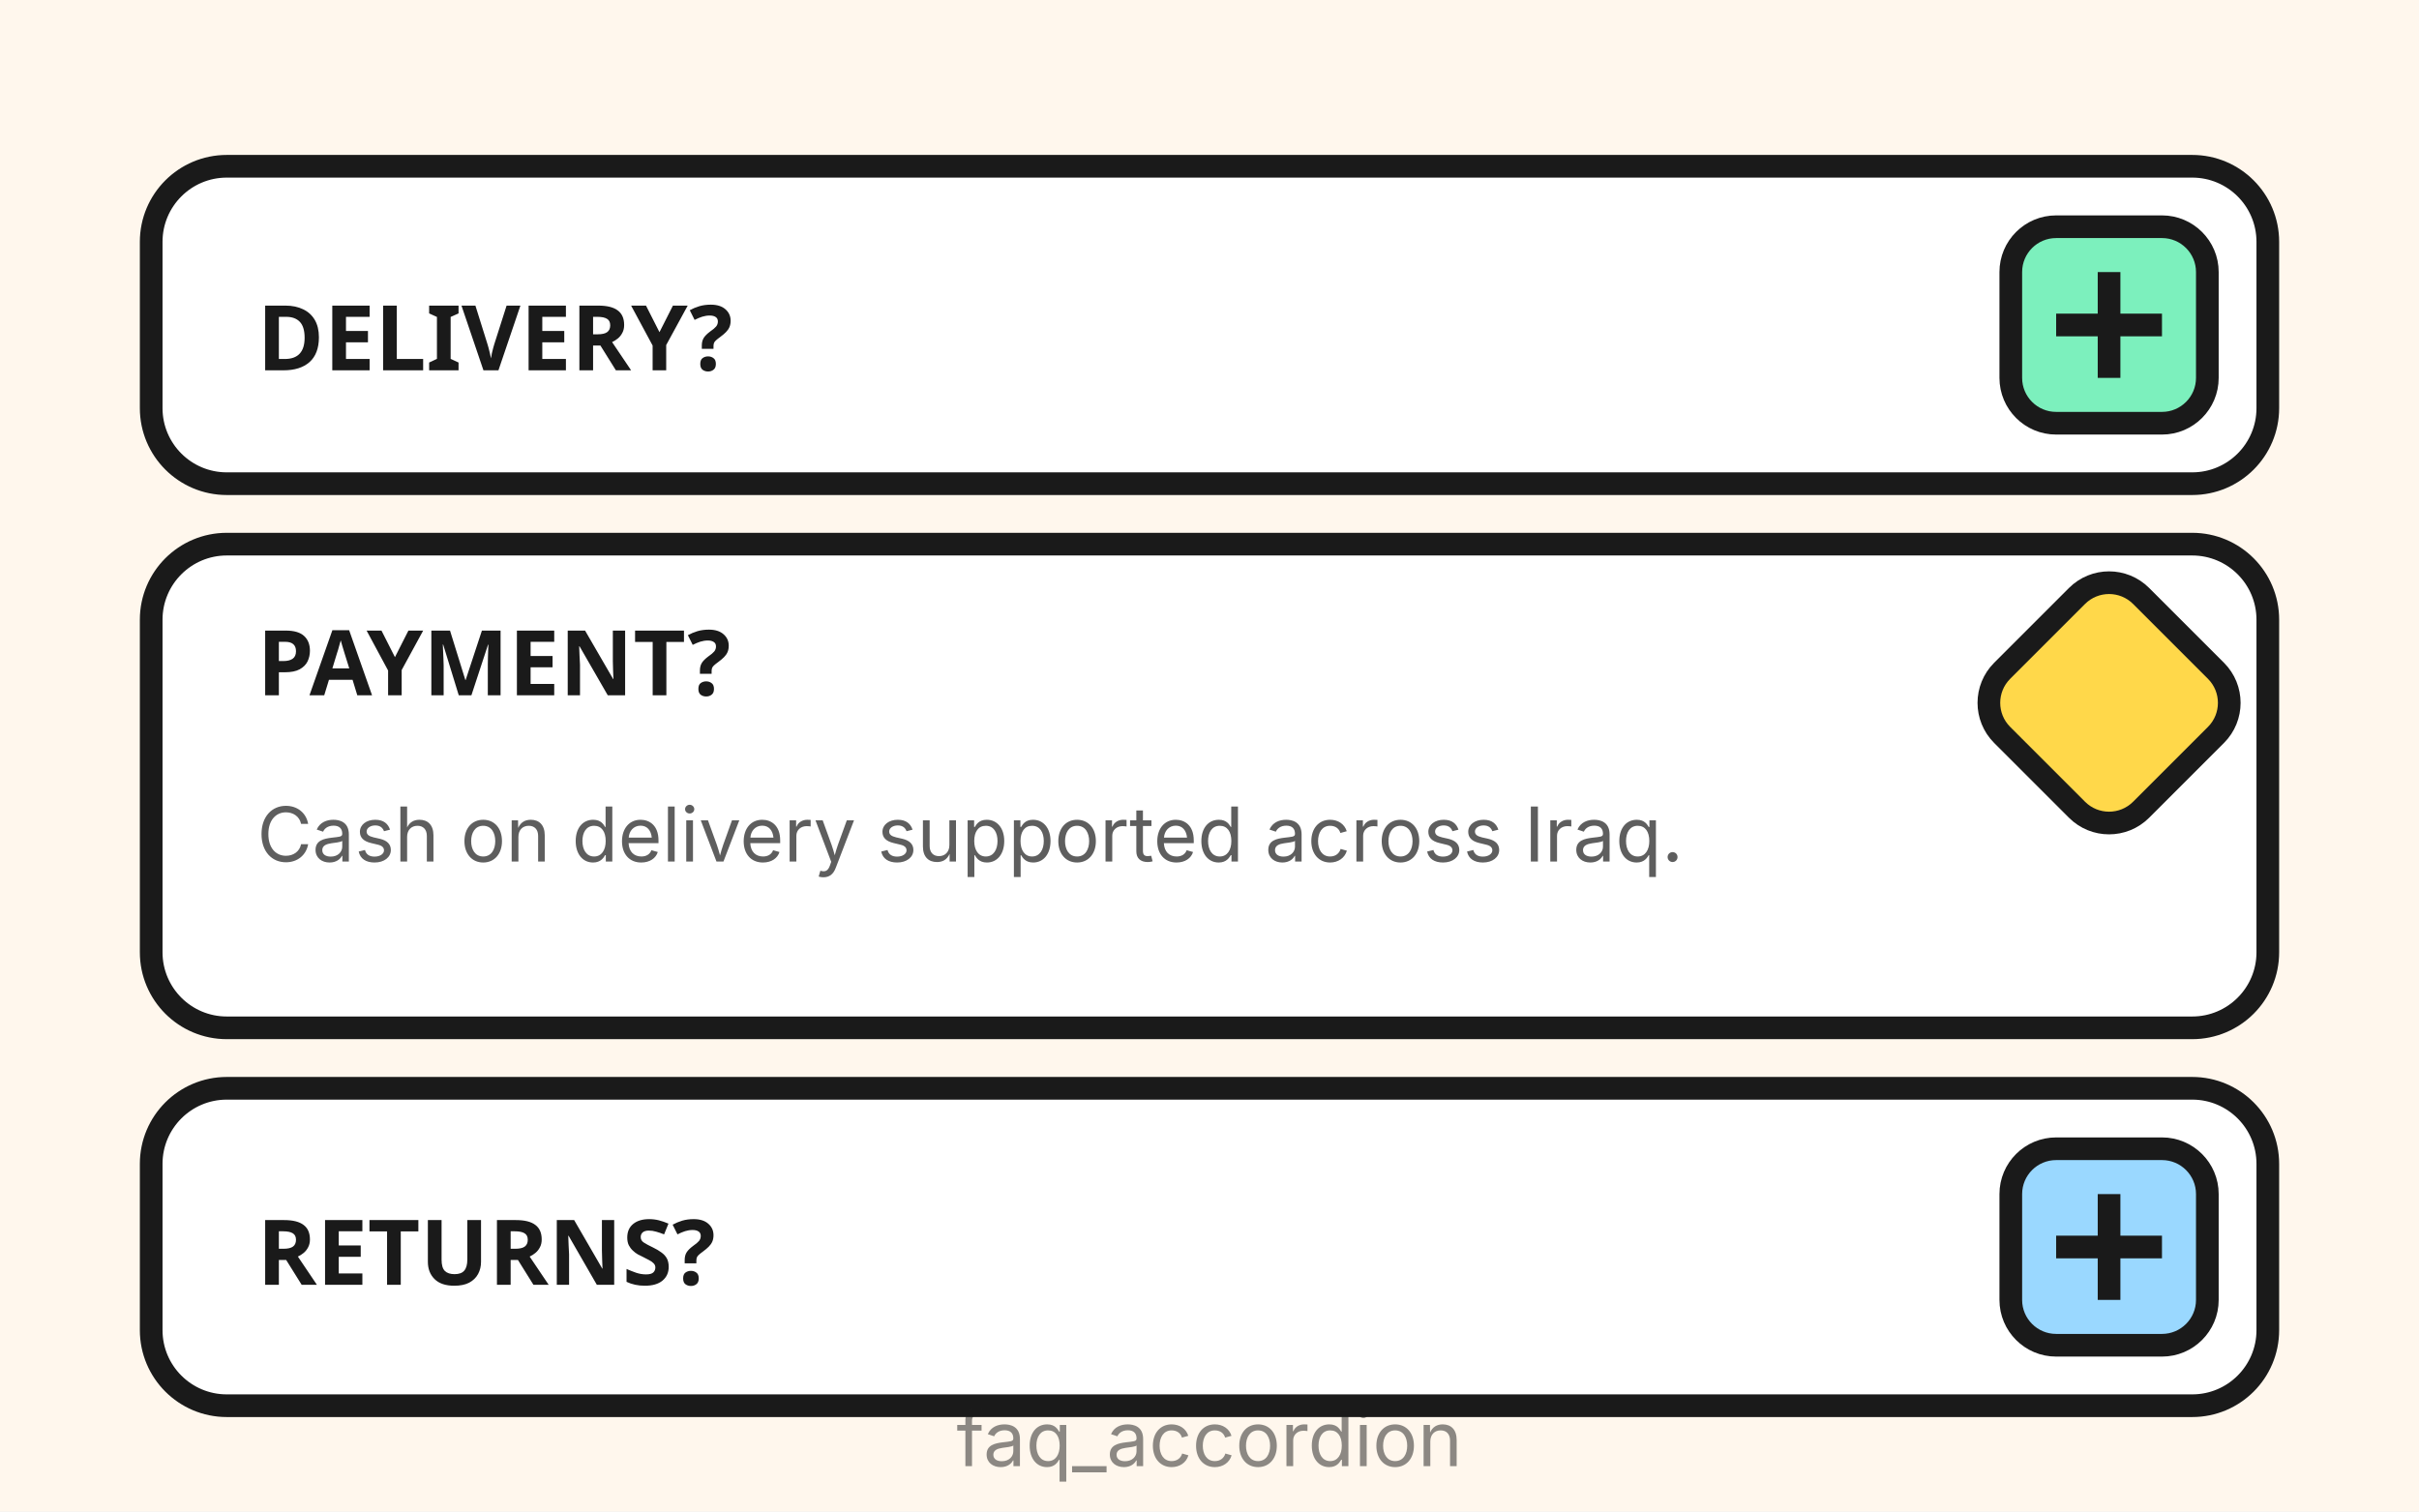
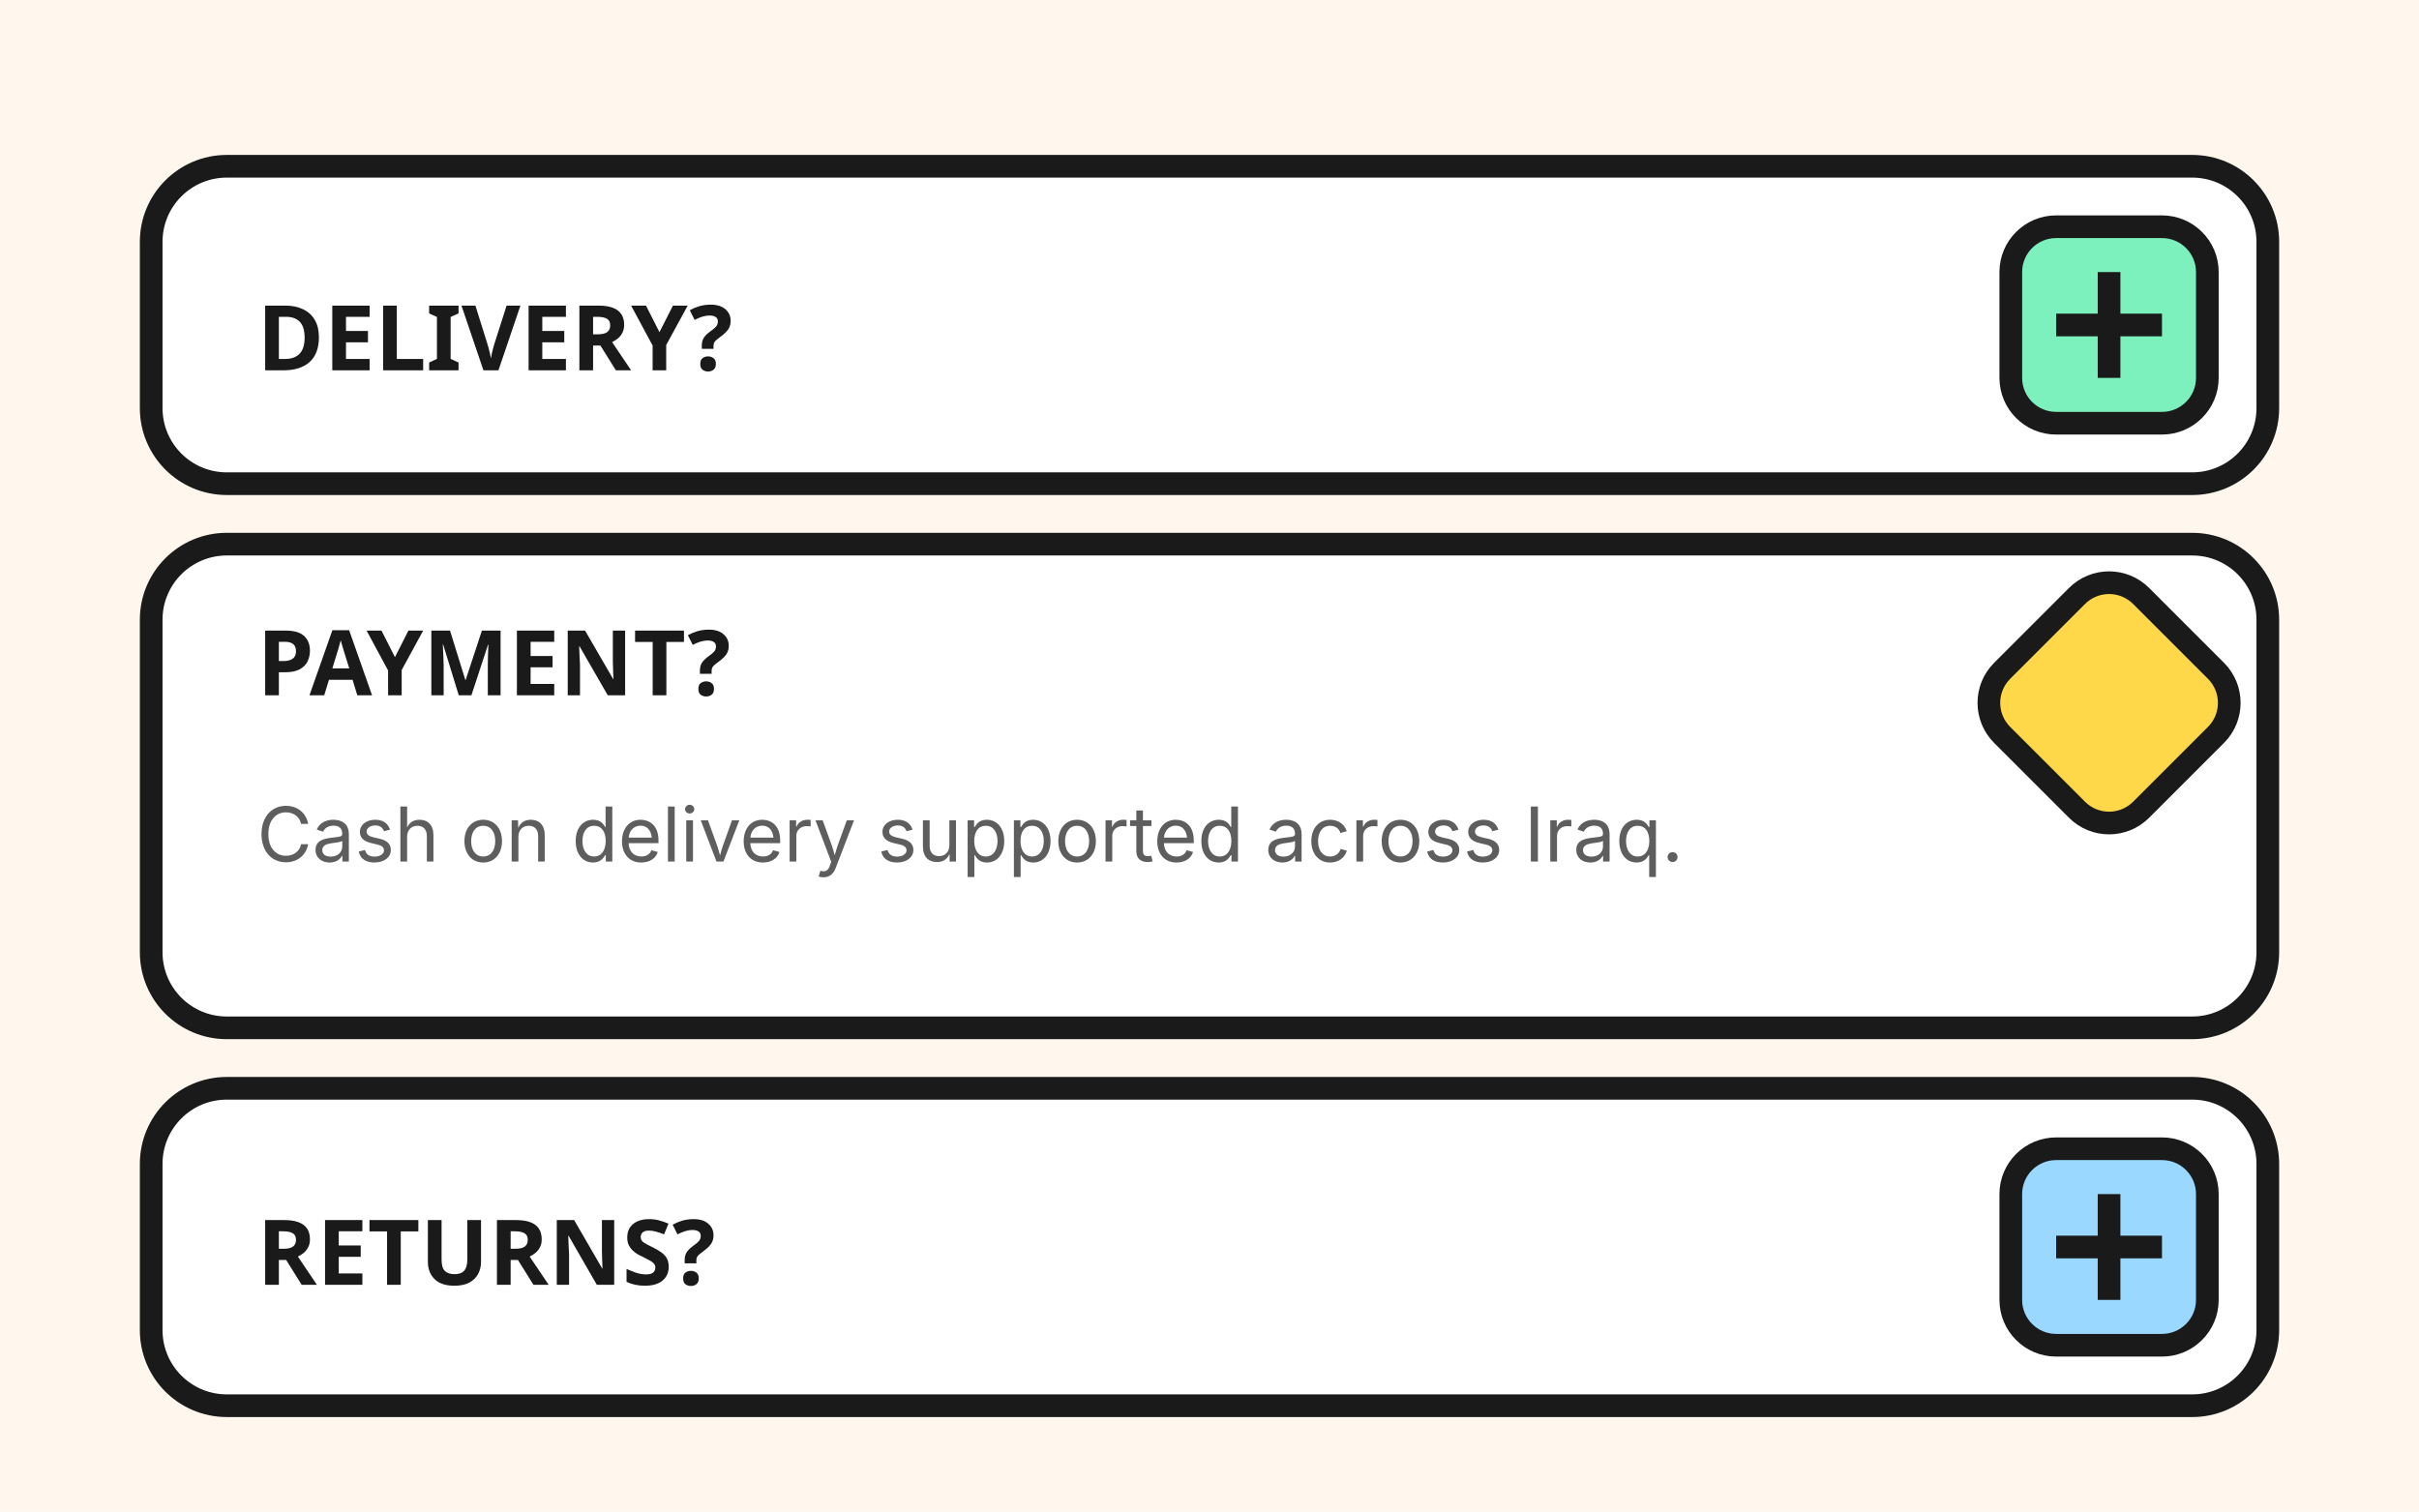
<svg xmlns="http://www.w3.org/2000/svg" viewBox="0 0 320 200" width="320" height="200">
  <rect width="320" height="200" fill="#fff7ed" />
  <g transform="translate(20 22)">
    <rect width="280" height="42" rx="10" fill="#ffffff" stroke="#1a1a1a" stroke-width="3" />
    <text x="14" y="27" font-family="Impact, sans-serif" font-weight="900" font-size="12" fill="#1a1a1a">DELIVERY?</text>
    <rect x="246" y="8" width="26" height="26" rx="6" fill="#7cf0bd" stroke="#1a1a1a" stroke-width="3" />
    <line x1="259" y1="14" x2="259" y2="28" stroke="#1a1a1a" stroke-width="3" />
    <line x1="252" y1="21" x2="266" y2="21" stroke="#1a1a1a" stroke-width="3" />
    <rect y="50" width="280" height="64" rx="10" fill="#ffffff" stroke="#1a1a1a" stroke-width="3" />
    <text x="14" y="70" font-family="Impact, sans-serif" font-weight="900" font-size="12" fill="#1a1a1a">PAYMENT?</text>
    <text x="14" y="92" font-family="Inter, sans-serif" font-size="10" fill="#1a1a1a" opacity="0.7">Cash on delivery supported across Iraq.</text>
    <rect x="246" y="58" width="26" height="26" rx="6" fill="#ffd84a" stroke="#1a1a1a" stroke-width="3" transform="rotate(45 259 71)" />
    <rect y="122" width="280" height="42" rx="10" fill="#ffffff" stroke="#1a1a1a" stroke-width="3" />
    <text x="14" y="148" font-family="Impact, sans-serif" font-weight="900" font-size="12" fill="#1a1a1a">RETURNS?</text>
    <rect x="246" y="130" width="26" height="26" rx="6" fill="#9ad8ff" stroke="#1a1a1a" stroke-width="3" />
    <line x1="259" y1="136" x2="259" y2="150" stroke="#1a1a1a" stroke-width="3" />
    <line x1="252" y1="143" x2="266" y2="143" stroke="#1a1a1a" stroke-width="3" />
  </g>
-   <text x="160" y="194" text-anchor="middle" font-family="Inter, sans-serif" font-size="10" fill="#1a1a1a" opacity="0.5">faq_accordion</text>
</svg>
